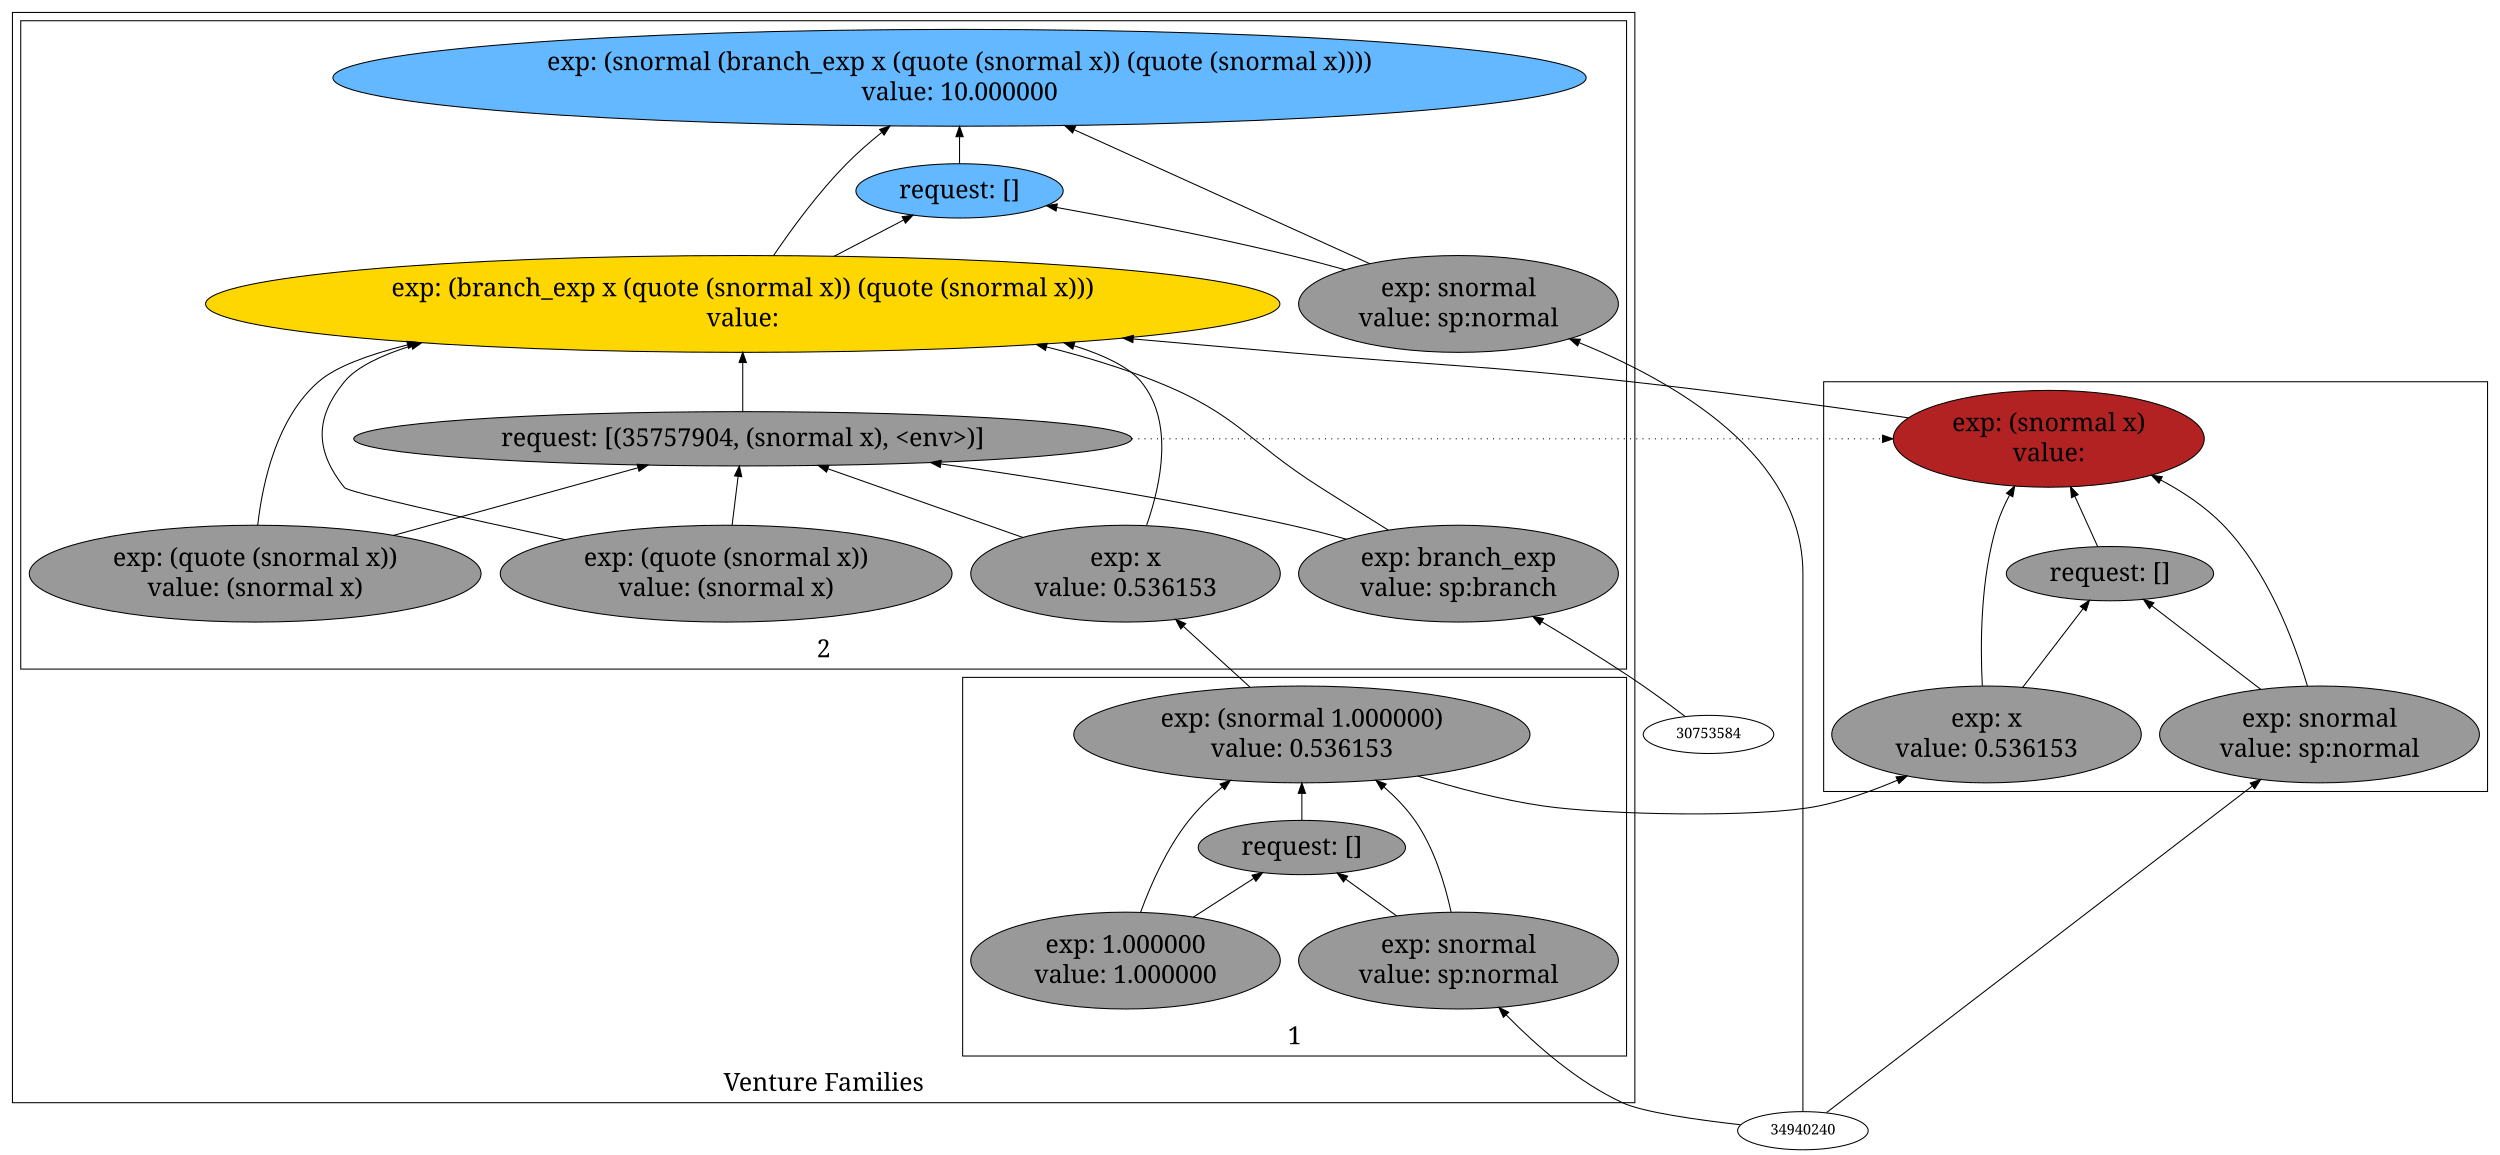
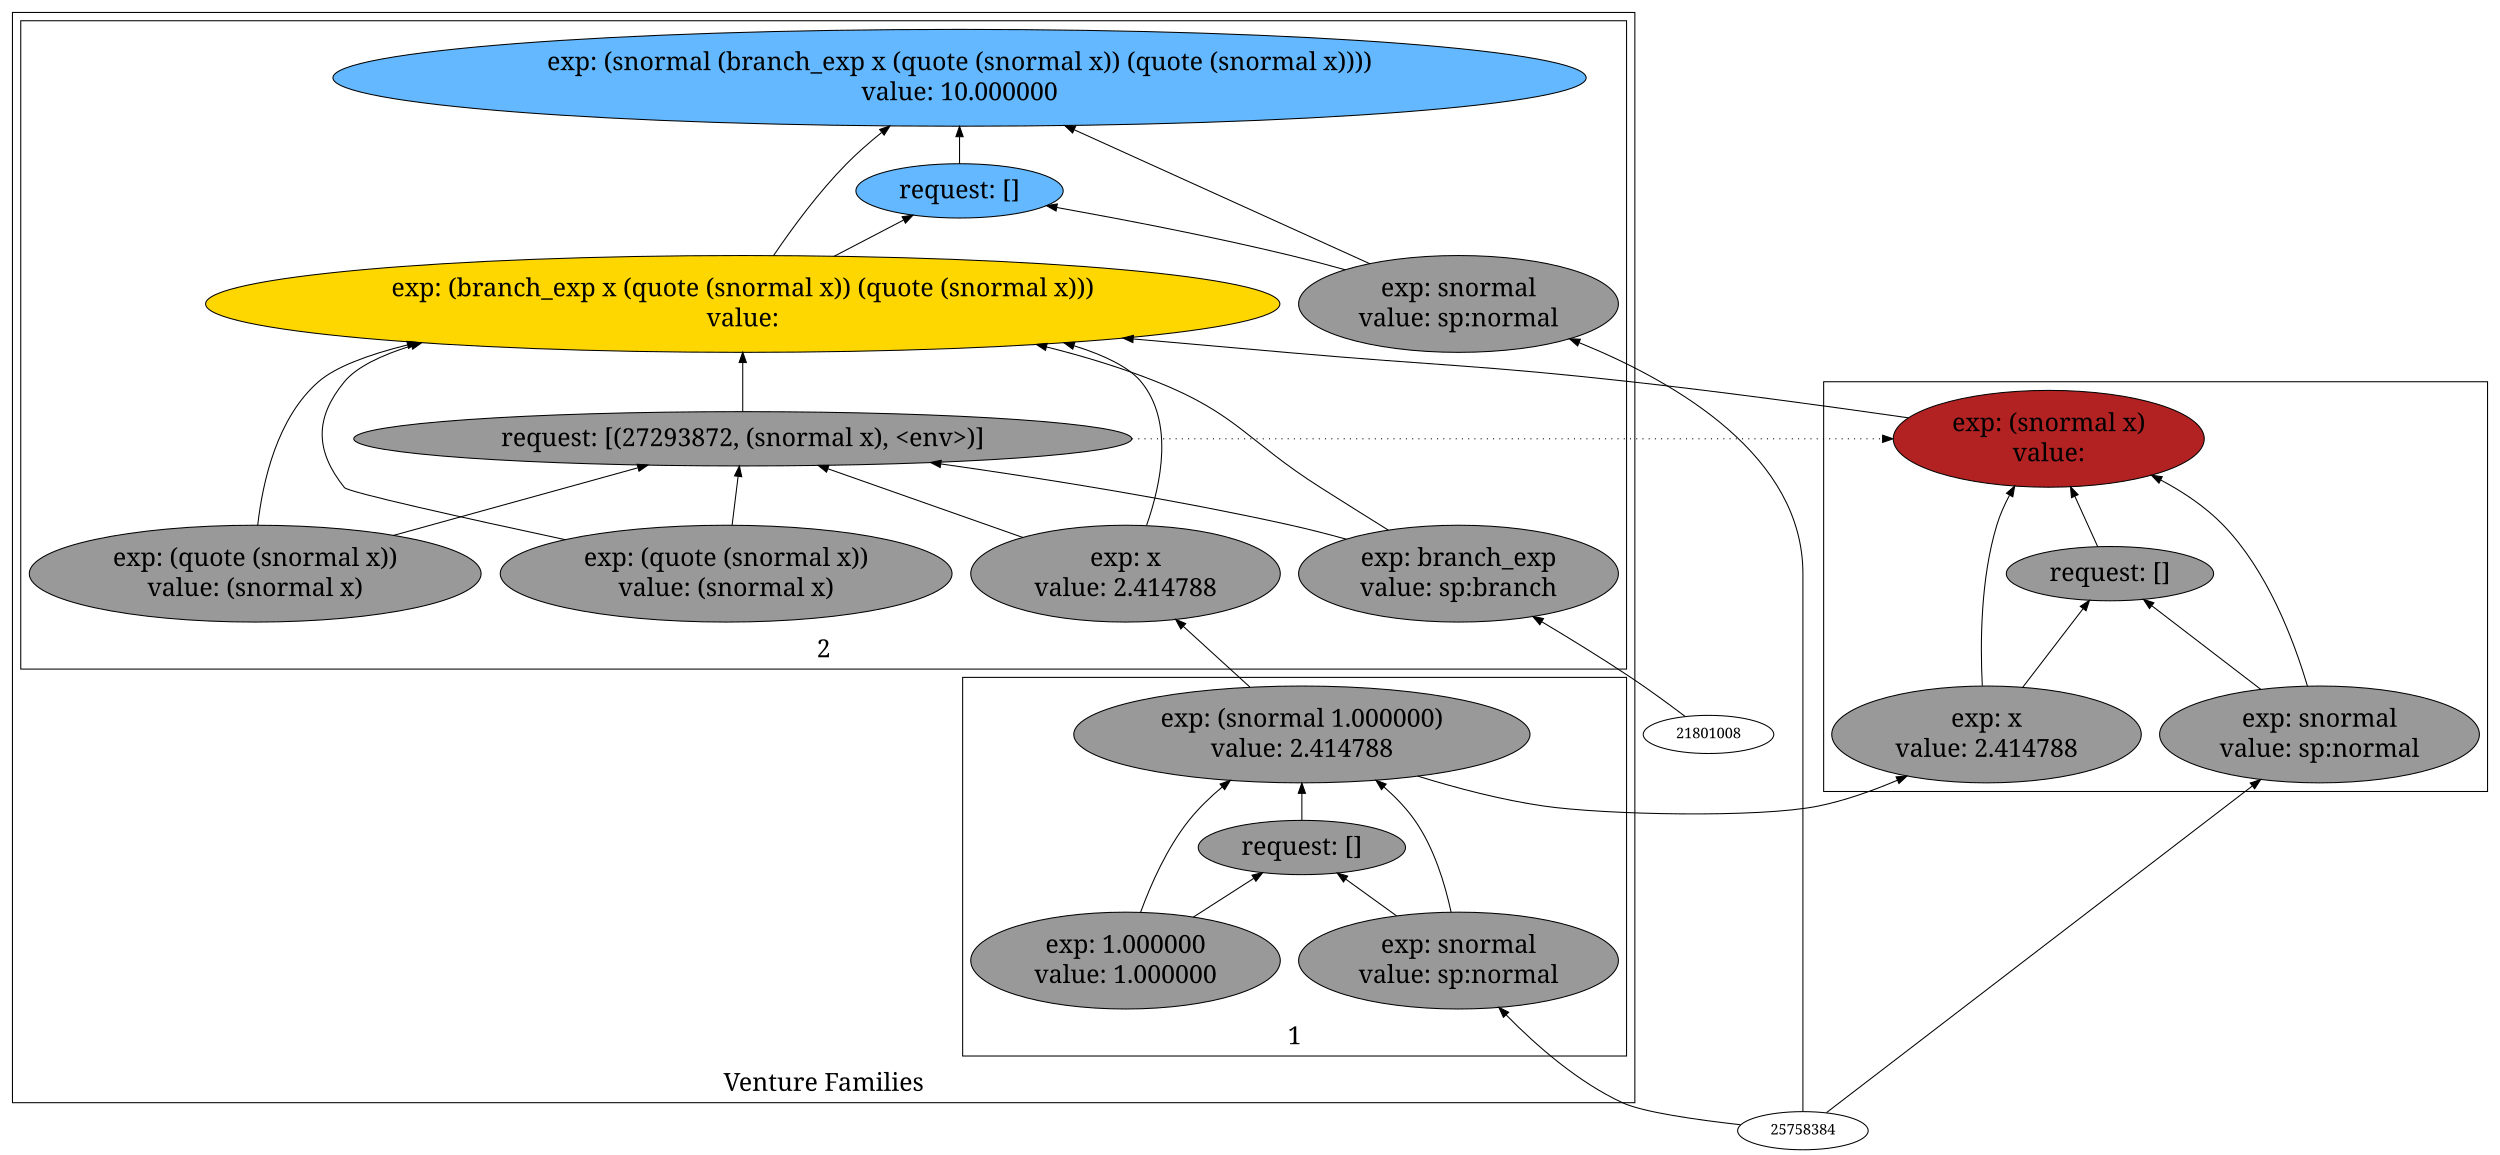
<svg xmlns="http://www.w3.org/2000/svg" width="2410pt" height="1113pt" viewBox="0.00 0.00 2410.00 1113.00">
  <g id="graph1" class="graph" transform="scale(1 1) rotate(0) translate(4 1109)">
    <polygon fill="white" stroke="white" points="-4,5 -4,-1109 2407,-1109 2407,5 -4,5" />
    <g id="graph2" class="cluster">
      <polygon fill="none" stroke="black" points="8,-46 8,-1097 1572,-1097 1572,-46 8,-46" />
      <text text-anchor="middle" x="790" y="-57.4" font-family="Times Roman,serif" font-size="24.00">Venture Families</text>
    </g>
    <g id="graph3" class="cluster">
      <polygon fill="none" stroke="black" points="924,-91 924,-456 1564,-456 1564,-91 924,-91" />
      <text text-anchor="middle" x="1244" y="-102.4" font-family="Times Roman,serif" font-size="24.00">1</text>
    </g>
    <g id="graph4" class="cluster">
      <polygon fill="none" stroke="black" points="16,-464 16,-1089 1564,-1089 1564,-464 16,-464" />
      <text text-anchor="middle" x="790" y="-475.4" font-family="Times Roman,serif" font-size="24.00">2</text>
    </g>
    <g id="graph5" class="cluster">
      <polygon fill="none" stroke="black" points="1754,-346 1754,-741 2394,-741 2394,-346 1754,-346" />
    </g>
    <g id="node3" class="node">
      <ellipse fill="#999999" stroke="black" cx="1251" cy="-401" rx="219.91" ry="46.669" />
      <text text-anchor="middle" x="1251" y="-408.4" font-family="Times Roman,serif" font-size="24.00">exp: (snormal 1.000000)</text>
-       <text text-anchor="middle" x="1251" y="-379.4" font-family="Times Roman,serif" font-size="24.00">value: 0.536153</text>
+       <text text-anchor="middle" x="1251" y="-379.4" font-family="Times Roman,serif" font-size="24.00">value: 2.414788</text>
    </g>
    <g id="node14" class="node">
      <ellipse fill="#999999" stroke="black" cx="1081" cy="-556" rx="149.2" ry="46.669" />
      <text text-anchor="middle" x="1081" y="-563.4" font-family="Times Roman,serif" font-size="24.00">exp: x</text>
-       <text text-anchor="middle" x="1081" y="-534.4" font-family="Times Roman,serif" font-size="24.00">value: 0.536153</text>
-     </g>
-     <g id="edge52" class="edge">
+       <text text-anchor="middle" x="1081" y="-534.4" font-family="Times Roman,serif" font-size="24.00">value: 2.414788</text>
+     </g>
+     <g id="edge38" class="edge">
      <path fill="none" stroke="black" d="M1200.91,-446.667C1180.76,-465.039 1157.45,-486.299 1136.76,-505.161" />
      <polygon fill="black" stroke="black" points="1134.3,-502.667 1129.27,-511.991 1139.02,-507.84 1134.3,-502.667" />
    </g>
    <g id="node21" class="node">
      <ellipse fill="#999999" stroke="black" cx="1911" cy="-401" rx="149.2" ry="46.669" />
      <text text-anchor="middle" x="1911" y="-408.4" font-family="Times Roman,serif" font-size="24.00">exp: x</text>
-       <text text-anchor="middle" x="1911" y="-379.4" font-family="Times Roman,serif" font-size="24.00">value: 0.536153</text>
-     </g>
-     <g id="edge28" class="edge">
+       <text text-anchor="middle" x="1911" y="-379.4" font-family="Times Roman,serif" font-size="24.00">value: 2.414788</text>
+     </g>
+     <g id="edge66" class="edge">
      <path fill="none" stroke="black" d="M1362.72,-360.823C1400.69,-349.082 1443.71,-337.84 1484,-332 1542.28,-323.552 1691.3,-320.224 1749,-332 1774.52,-337.208 1800.99,-346.591 1824.96,-356.793" />
      <polygon fill="black" stroke="black" points="1823.8,-360.105 1834.36,-360.892 1826.59,-353.688 1823.8,-360.105" />
    </g>
    <g id="node4" class="node">
      <ellipse fill="#999999" stroke="black" cx="1251" cy="-292" rx="99.91" ry="26.163" />
      <text text-anchor="middle" x="1251" y="-284.9" font-family="Times Roman,serif" font-size="24.00">request: []</text>
    </g>
    <g id="edge16" class="edge">
      <path fill="none" stroke="black" d="M1251,-318.108C1251,-325.979 1251,-334.946 1251,-344.005" />
      <polygon fill="black" stroke="black" points="1247.5,-344.218 1251,-354.218 1254.5,-344.218 1247.5,-344.218" />
    </g>
    <g id="node5" class="node">
      <ellipse fill="#999999" stroke="black" cx="1402" cy="-183" rx="154.149" ry="46.669" />
      <text text-anchor="middle" x="1402" y="-190.4" font-family="Times Roman,serif" font-size="24.00">exp: snormal</text>
      <text text-anchor="middle" x="1402" y="-161.4" font-family="Times Roman,serif" font-size="24.00">value: sp:normal</text>
    </g>
    <g id="edge6" class="edge">
      <path fill="none" stroke="black" d="M1394.86,-229.604C1388.93,-257.191 1378.37,-291.76 1360,-318 1351.74,-329.794 1341.3,-340.651 1330.16,-350.355" />
      <polygon fill="black" stroke="black" points="1327.78,-347.784 1322.35,-356.886 1332.27,-353.152 1327.78,-347.784" />
    </g>
    <g id="edge8" class="edge">
      <path fill="none" stroke="black" d="M1342.32,-226.08C1325.91,-237.929 1308.45,-250.532 1293.24,-261.511" />
      <polygon fill="black" stroke="black" points="1291.1,-258.737 1285.04,-267.428 1295.2,-264.413 1291.1,-258.737" />
    </g>
    <g id="node6" class="node">
      <ellipse fill="#999999" stroke="black" cx="1081" cy="-183" rx="149.2" ry="46.669" />
      <text text-anchor="middle" x="1081" y="-190.4" font-family="Times Roman,serif" font-size="24.00">exp: 1.000000</text>
      <text text-anchor="middle" x="1081" y="-161.4" font-family="Times Roman,serif" font-size="24.00">value: 1.000000</text>
    </g>
    <g id="edge12" class="edge">
      <path fill="none" stroke="black" d="M1095.54,-229.588C1105.66,-257.17 1121.1,-291.738 1142,-318 1151.29,-329.679 1162.58,-340.62 1174.33,-350.482" />
      <polygon fill="black" stroke="black" points="1172.13,-353.207 1182.1,-356.805 1176.55,-347.778 1172.13,-353.207" />
    </g>
    <g id="edge14" class="edge">
      <path fill="none" stroke="black" d="M1146.24,-224.831C1165.71,-237.316 1186.65,-250.741 1204.65,-262.282" />
      <polygon fill="black" stroke="black" points="1202.92,-265.333 1213.23,-267.784 1206.7,-259.44 1202.92,-265.333" />
    </g>
    <g id="node8" class="node">
      <ellipse fill="#63b8ff" stroke="black" cx="921" cy="-1034" rx="604.076" ry="46.669" />
      <text text-anchor="middle" x="921" y="-1041.4" font-family="Times Roman,serif" font-size="24.00">exp: (snormal (branch_exp x (quote (snormal x)) (quote (snormal x))))</text>
      <text text-anchor="middle" x="921" y="-1012.4" font-family="Times Roman,serif" font-size="24.00">value: 10.000000</text>
    </g>
    <g id="node9" class="node">
      <ellipse fill="#63b8ff" stroke="black" cx="921" cy="-925" rx="99.91" ry="26.163" />
      <text text-anchor="middle" x="921" y="-917.9" font-family="Times Roman,serif" font-size="24.00">request: []</text>
    </g>
-     <g id="edge68" class="edge">
+     <g id="edge54" class="edge">
      <path fill="none" stroke="black" d="M921,-951.108C921,-958.979 921,-967.946 921,-977.005" />
      <polygon fill="black" stroke="black" points="917.5,-977.218 921,-987.218 924.5,-977.218 917.5,-977.218" />
    </g>
    <g id="node10" class="node">
      <ellipse fill="#999999" stroke="black" cx="1402" cy="-816" rx="154.149" ry="46.669" />
      <text text-anchor="middle" x="1402" y="-823.4" font-family="Times Roman,serif" font-size="24.00">exp: snormal</text>
      <text text-anchor="middle" x="1402" y="-794.4" font-family="Times Roman,serif" font-size="24.00">value: sp:normal</text>
    </g>
-     <g id="edge32" class="edge">
+     <g id="edge18" class="edge">
      <path fill="none" stroke="black" d="M1316.56,-854.723C1237.12,-890.728 1118.32,-944.569 1031.66,-983.848" />
      <polygon fill="black" stroke="black" points="1029.98,-980.767 1022.31,-988.083 1032.87,-987.142 1029.98,-980.767" />
    </g>
-     <g id="edge34" class="edge">
+     <g id="edge20" class="edge">
      <path fill="none" stroke="black" d="M1292.75,-848.935C1274.86,-853.915 1256.46,-858.788 1239,-863 1164.13,-881.056 1078.38,-897.534 1014.8,-908.956" />
      <polygon fill="black" stroke="black" points="1014.02,-905.54 1004.79,-910.746 1015.25,-912.431 1014.02,-905.54" />
    </g>
    <g id="node11" class="node">
      <ellipse fill="gold" stroke="black" cx="712" cy="-816" rx="517.809" ry="46.669" />
      <text text-anchor="middle" x="712" y="-823.4" font-family="Times Roman,serif" font-size="24.00">exp: (branch_exp x (quote (snormal x)) (quote (snormal x)))</text>
      <text text-anchor="middle" x="712" y="-794.4" font-family="Times Roman,serif" font-size="24.00">value: </text>
    </g>
-     <g id="edge38" class="edge">
+     <g id="edge24" class="edge">
      <path fill="none" stroke="black" d="M741.687,-862.62C760.191,-889.885 785.469,-924.115 812,-951 822.317,-961.454 833.998,-971.694 845.786,-981.215" />
      <polygon fill="black" stroke="black" points="843.937,-984.216 853.948,-987.685 848.286,-978.731 843.937,-984.216" />
    </g>
-     <g id="edge40" class="edge">
+     <g id="edge26" class="edge">
      <path fill="none" stroke="black" d="M800.029,-861.91C822.764,-873.767 846.565,-886.18 866.982,-896.828" />
      <polygon fill="black" stroke="black" points="865.624,-900.067 876.109,-901.588 868.861,-893.86 865.624,-900.067" />
    </g>
    <g id="node12" class="node">
      <ellipse fill="#999999" stroke="black" cx="712" cy="-686" rx="374.974" ry="26.163" />
-       <text text-anchor="middle" x="712" y="-678.9" font-family="Times Roman,serif" font-size="24.00">request: [(35757904, (snormal x), &lt;env&gt;)]</text>
-     </g>
-     <g id="edge62" class="edge">
+       <text text-anchor="middle" x="712" y="-678.9" font-family="Times Roman,serif" font-size="24.00">request: [(27293872, (snormal x), &lt;env&gt;)]</text>
+     </g>
+     <g id="edge48" class="edge">
      <path fill="none" stroke="black" d="M712,-712.307C712,-725.886 712,-743.006 712,-759.401" />
      <polygon fill="black" stroke="black" points="708.5,-759.477 712,-769.477 715.5,-759.477 708.5,-759.477" />
    </g>
    <g id="node18" class="node">
      <ellipse fill="firebrick" stroke="black" cx="1971" cy="-686" rx="149.907" ry="46.669" />
      <text text-anchor="middle" x="1971" y="-693.4" font-family="Times Roman,serif" font-size="24.00">exp: (snormal x)</text>
      <text text-anchor="middle" x="1971" y="-664.4" font-family="Times Roman,serif" font-size="24.00">value: </text>
    </g>
-     <g id="edge66" class="edge">
+     <g id="edge52" class="edge">
      <path fill="none" stroke="black" stroke-dasharray="1,5" d="M1087.3,-686C1328.47,-686 1569.64,-686 1810.81,-686" />
      <polygon fill="black" stroke="black" points="1810.84,-689.5 1820.84,-686 1810.84,-682.5 1810.84,-689.5" />
    </g>
    <g id="node13" class="node">
      <ellipse fill="#999999" stroke="black" cx="1402" cy="-556" rx="154.149" ry="46.669" />
      <text text-anchor="middle" x="1402" y="-563.4" font-family="Times Roman,serif" font-size="24.00">exp: branch_exp</text>
      <text text-anchor="middle" x="1402" y="-534.4" font-family="Times Roman,serif" font-size="24.00">value: sp:branch</text>
    </g>
-     <g id="edge42" class="edge">
+     <g id="edge28" class="edge">
      <path fill="none" stroke="black" d="M1334.56,-597.811C1313.52,-610.929 1290.26,-625.508 1269,-639 1198.43,-683.794 1188.64,-710.034 1111,-741 1077.35,-754.424 1041.12,-765.481 1004.71,-774.58" />
      <polygon fill="black" stroke="black" points="1003.82,-771.193 994.944,-776.973 1005.49,-777.992 1003.82,-771.193" />
    </g>
-     <g id="edge44" class="edge">
+     <g id="edge30" class="edge">
      <path fill="none" stroke="black" d="M1293.76,-589.247C1275.58,-594.245 1256.83,-599.042 1239,-603 1128.52,-627.527 1003.46,-647.548 902.894,-661.778" />
      <polygon fill="black" stroke="black" points="902.345,-658.321 892.931,-663.18 903.321,-665.252 902.345,-658.321" />
    </g>
-     <g id="edge48" class="edge">
+     <g id="edge34" class="edge">
      <path fill="none" stroke="black" d="M1101.27,-602.461C1115.71,-643.528 1127.55,-702.695 1096,-741 1084.51,-754.957 1061.18,-766.353 1031.45,-775.649" />
      <polygon fill="black" stroke="black" points="1030.16,-772.381 1021.58,-778.594 1032.16,-779.089 1030.16,-772.381" />
    </g>
-     <g id="edge50" class="edge">
+     <g id="edge36" class="edge">
      <path fill="none" stroke="black" d="M982.115,-590.838C923.288,-611.562 849.541,-637.544 793.974,-657.12" />
      <polygon fill="black" stroke="black" points="792.788,-653.827 784.519,-660.451 795.114,-660.43 792.788,-653.827" />
    </g>
    <g id="node15" class="node">
      <ellipse fill="#999999" stroke="black" cx="696" cy="-556" rx="217.789" ry="46.669" />
      <text text-anchor="middle" x="696" y="-563.4" font-family="Times Roman,serif" font-size="24.00">exp: (quote (snormal x))</text>
      <text text-anchor="middle" x="696" y="-534.4" font-family="Times Roman,serif" font-size="24.00">value: (snormal x)</text>
    </g>
-     <g id="edge54" class="edge">
+     <g id="edge40" class="edge">
      <path fill="none" stroke="black" d="M540.797,-588.754C441.89,-609.99 331.588,-634.512 328,-639 299.69,-674.407 299.18,-706.007 328,-741 339.495,-754.957 362.816,-766.353 392.548,-775.649" />
      <polygon fill="black" stroke="black" points="391.836,-779.089 402.419,-778.594 393.837,-772.381 391.836,-779.089" />
    </g>
-     <g id="edge56" class="edge">
+     <g id="edge42" class="edge">
      <path fill="none" stroke="black" d="M701.731,-602.566C703.636,-618.043 705.728,-635.04 707.524,-649.632" />
      <polygon fill="black" stroke="black" points="704.077,-650.278 708.772,-659.776 711.025,-649.423 704.077,-650.278" />
    </g>
    <g id="node16" class="node">
      <ellipse fill="#999999" stroke="black" cx="242" cy="-556" rx="217.789" ry="46.669" />
      <text text-anchor="middle" x="242" y="-563.4" font-family="Times Roman,serif" font-size="24.00">exp: (quote (snormal x))</text>
      <text text-anchor="middle" x="242" y="-534.4" font-family="Times Roman,serif" font-size="24.00">value: (snormal x)</text>
    </g>
-     <g id="edge58" class="edge">
+     <g id="edge44" class="edge">
      <path fill="none" stroke="black" d="M244.445,-602.766C249.275,-645.223 263.226,-706.339 303,-741 319.369,-755.265 350.626,-766.967 388.872,-776.523" />
      <polygon fill="black" stroke="black" points="388.2,-779.961 398.742,-778.906 389.843,-773.157 388.2,-779.961" />
    </g>
-     <g id="edge60" class="edge">
+     <g id="edge46" class="edge">
      <path fill="none" stroke="black" d="M375.426,-592.905C450.182,-613.582 541.918,-638.956 610.728,-657.988" />
      <polygon fill="black" stroke="black" points="610.137,-661.457 620.709,-660.749 612.004,-654.71 610.137,-661.457" />
    </g>
-     <g id="edge64" class="edge">
+     <g id="edge50" class="edge">
      <path fill="none" stroke="black" d="M1835.5,-706.238C1757.41,-717.464 1657.31,-731.112 1568,-741 1422.14,-757.149 1385.2,-756.26 1239,-769 1190.31,-773.243 1139.1,-777.752 1088.52,-782.234" />
      <polygon fill="black" stroke="black" points="1088.06,-778.76 1078.41,-783.13 1088.68,-785.733 1088.06,-778.76" />
    </g>
    <g id="node19" class="node">
      <ellipse fill="#999999" stroke="black" cx="2030" cy="-556" rx="99.91" ry="26.163" />
      <text text-anchor="middle" x="2030" y="-548.9" font-family="Times Roman,serif" font-size="24.00">request: []</text>
    </g>
-     <g id="edge30" class="edge">
+     <g id="edge68" class="edge">
      <path fill="none" stroke="black" d="M2018.2,-581.995C2011.87,-595.937 2003.82,-613.677 1996.17,-630.542" />
      <polygon fill="black" stroke="black" points="1992.92,-629.239 1991.97,-639.792 1999.29,-632.132 1992.92,-629.239" />
    </g>
    <g id="node20" class="node">
      <ellipse fill="#999999" stroke="black" cx="2232" cy="-401" rx="154.149" ry="46.669" />
      <text text-anchor="middle" x="2232" y="-408.4" font-family="Times Roman,serif" font-size="24.00">exp: snormal</text>
      <text text-anchor="middle" x="2232" y="-379.4" font-family="Times Roman,serif" font-size="24.00">value: sp:normal</text>
    </g>
-     <g id="edge18" class="edge">
+     <g id="edge56" class="edge">
      <path fill="none" stroke="black" d="M2220.38,-447.498C2207.16,-492.158 2181.67,-559.141 2139,-603 2122.05,-620.419 2100.69,-634.74 2078.93,-646.288" />
      <polygon fill="black" stroke="black" points="2077.23,-643.227 2069.92,-650.904 2080.42,-649.457 2077.23,-643.227" />
    </g>
-     <g id="edge20" class="edge">
+     <g id="edge58" class="edge">
      <path fill="none" stroke="black" d="M2175.46,-444.382C2142.07,-470.005 2100.58,-501.845 2070.46,-524.953" />
      <polygon fill="black" stroke="black" points="2068.09,-522.362 2062.29,-531.226 2072.35,-527.916 2068.09,-522.362" />
    </g>
-     <g id="edge24" class="edge">
+     <g id="edge62" class="edge">
      <path fill="none" stroke="black" d="M1906.95,-447.83C1904.83,-489.495 1905.34,-551.612 1921,-603 1923.94,-612.655 1928.25,-622.344 1933.13,-631.52" />
      <polygon fill="black" stroke="black" points="1930.22,-633.49 1938.16,-640.504 1936.33,-630.069 1930.22,-633.49" />
    </g>
-     <g id="edge26" class="edge">
+     <g id="edge64" class="edge">
      <path fill="none" stroke="black" d="M1945.74,-446.249C1964.35,-470.495 1986.9,-499.866 2003.99,-522.12" />
      <polygon fill="black" stroke="black" points="2001.38,-524.475 2010.25,-530.276 2006.94,-520.212 2001.38,-524.475" />
    </g>
    <g id="node24" class="node">
      <ellipse fill="none" stroke="black" cx="1734" cy="-19" rx="62.932" ry="18.385" />
-       <text text-anchor="middle" x="1734" y="-15.4" font-family="Times Roman,serif" font-size="14.00">34940240</text>
+       <text text-anchor="middle" x="1734" y="-15.4" font-family="Times Roman,serif" font-size="14.00">25758384</text>
    </g>
    <g id="edge10" class="edge">
      <path fill="none" stroke="black" d="M1673.81,-24.764C1631.8,-29.459 1579.83,-36.806 1560,-46 1517.19,-65.85 1477.11,-100.863 1448.04,-130.523" />
      <polygon fill="black" stroke="black" points="1445.31,-128.308 1440.89,-137.935 1450.35,-133.168 1445.31,-128.308" />
    </g>
-     <g id="edge36" class="edge">
+     <g id="edge22" class="edge">
      <path fill="none" stroke="black" d="M1734,-37.537C1734,-81.635 1734,-196.26 1734,-292 1734,-292 1734,-292 1734,-556 1734,-668.653 1614.05,-739.816 1518.35,-778.666" />
      <polygon fill="black" stroke="black" points="1516.87,-775.488 1508.87,-782.44 1519.46,-781.991 1516.87,-775.488" />
    </g>
-     <g id="edge22" class="edge">
+     <g id="edge60" class="edge">
      <path fill="none" stroke="black" d="M1756.69,-36.406C1828.81,-91.727 2054.62,-264.938 2167.06,-351.184" />
      <polygon fill="black" stroke="black" points="2165.22,-354.183 2175.28,-357.492 2169.48,-348.629 2165.22,-354.183" />
    </g>
-     <g id="node43" class="node">
+     <g id="node36" class="node">
      <ellipse fill="none" stroke="black" cx="1643" cy="-401" rx="62.932" ry="18.385" />
-       <text text-anchor="middle" x="1643" y="-397.4" font-family="Times Roman,serif" font-size="14.00">30753584</text>
-     </g>
-     <g id="edge46" class="edge">
+       <text text-anchor="middle" x="1643" y="-397.4" font-family="Times Roman,serif" font-size="14.00">21801008</text>
+     </g>
+     <g id="edge32" class="edge">
      <path fill="none" stroke="black" d="M1620.41,-418.397C1605.71,-429.501 1586.01,-444.008 1568,-456 1540.58,-474.257 1509.86,-493.176 1482.36,-509.579" />
      <polygon fill="black" stroke="black" points="1480.37,-506.695 1473.56,-514.813 1483.94,-512.712 1480.37,-506.695" />
    </g>
  </g>
</svg>
